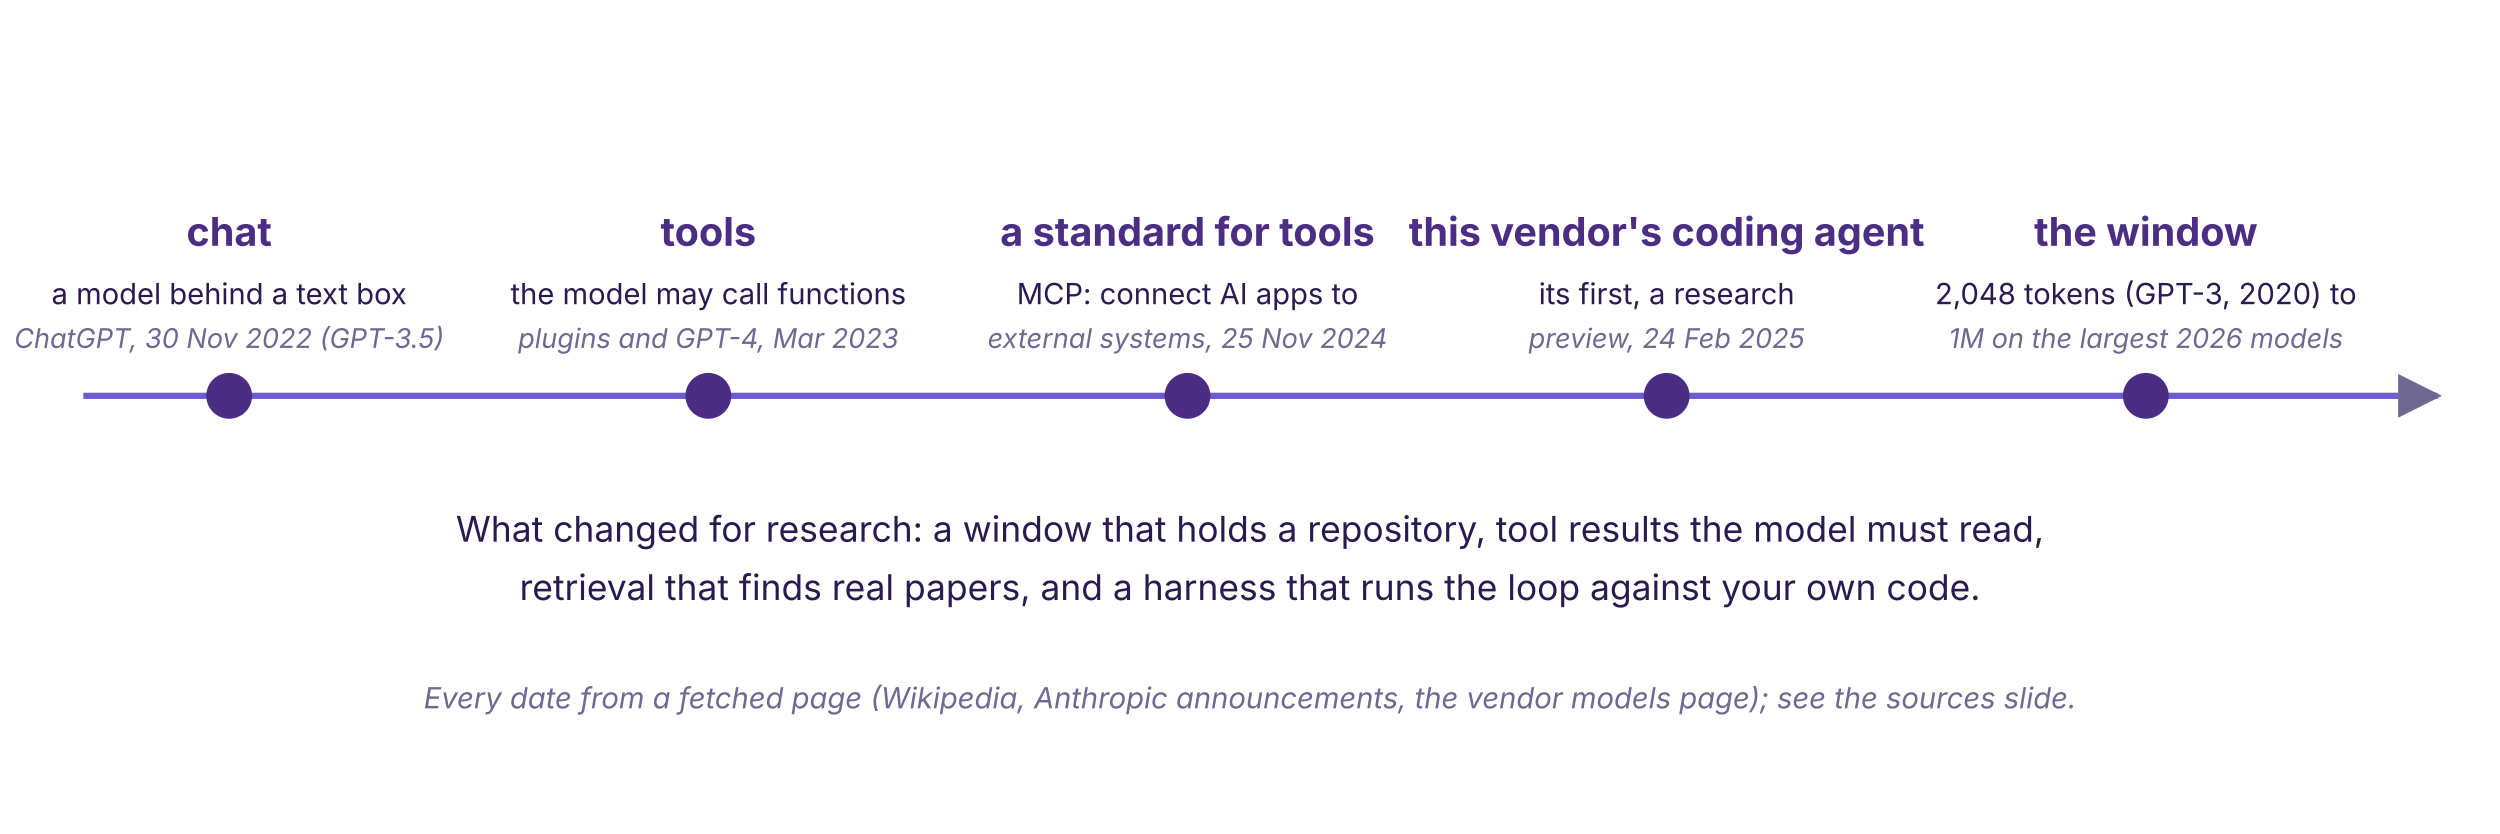
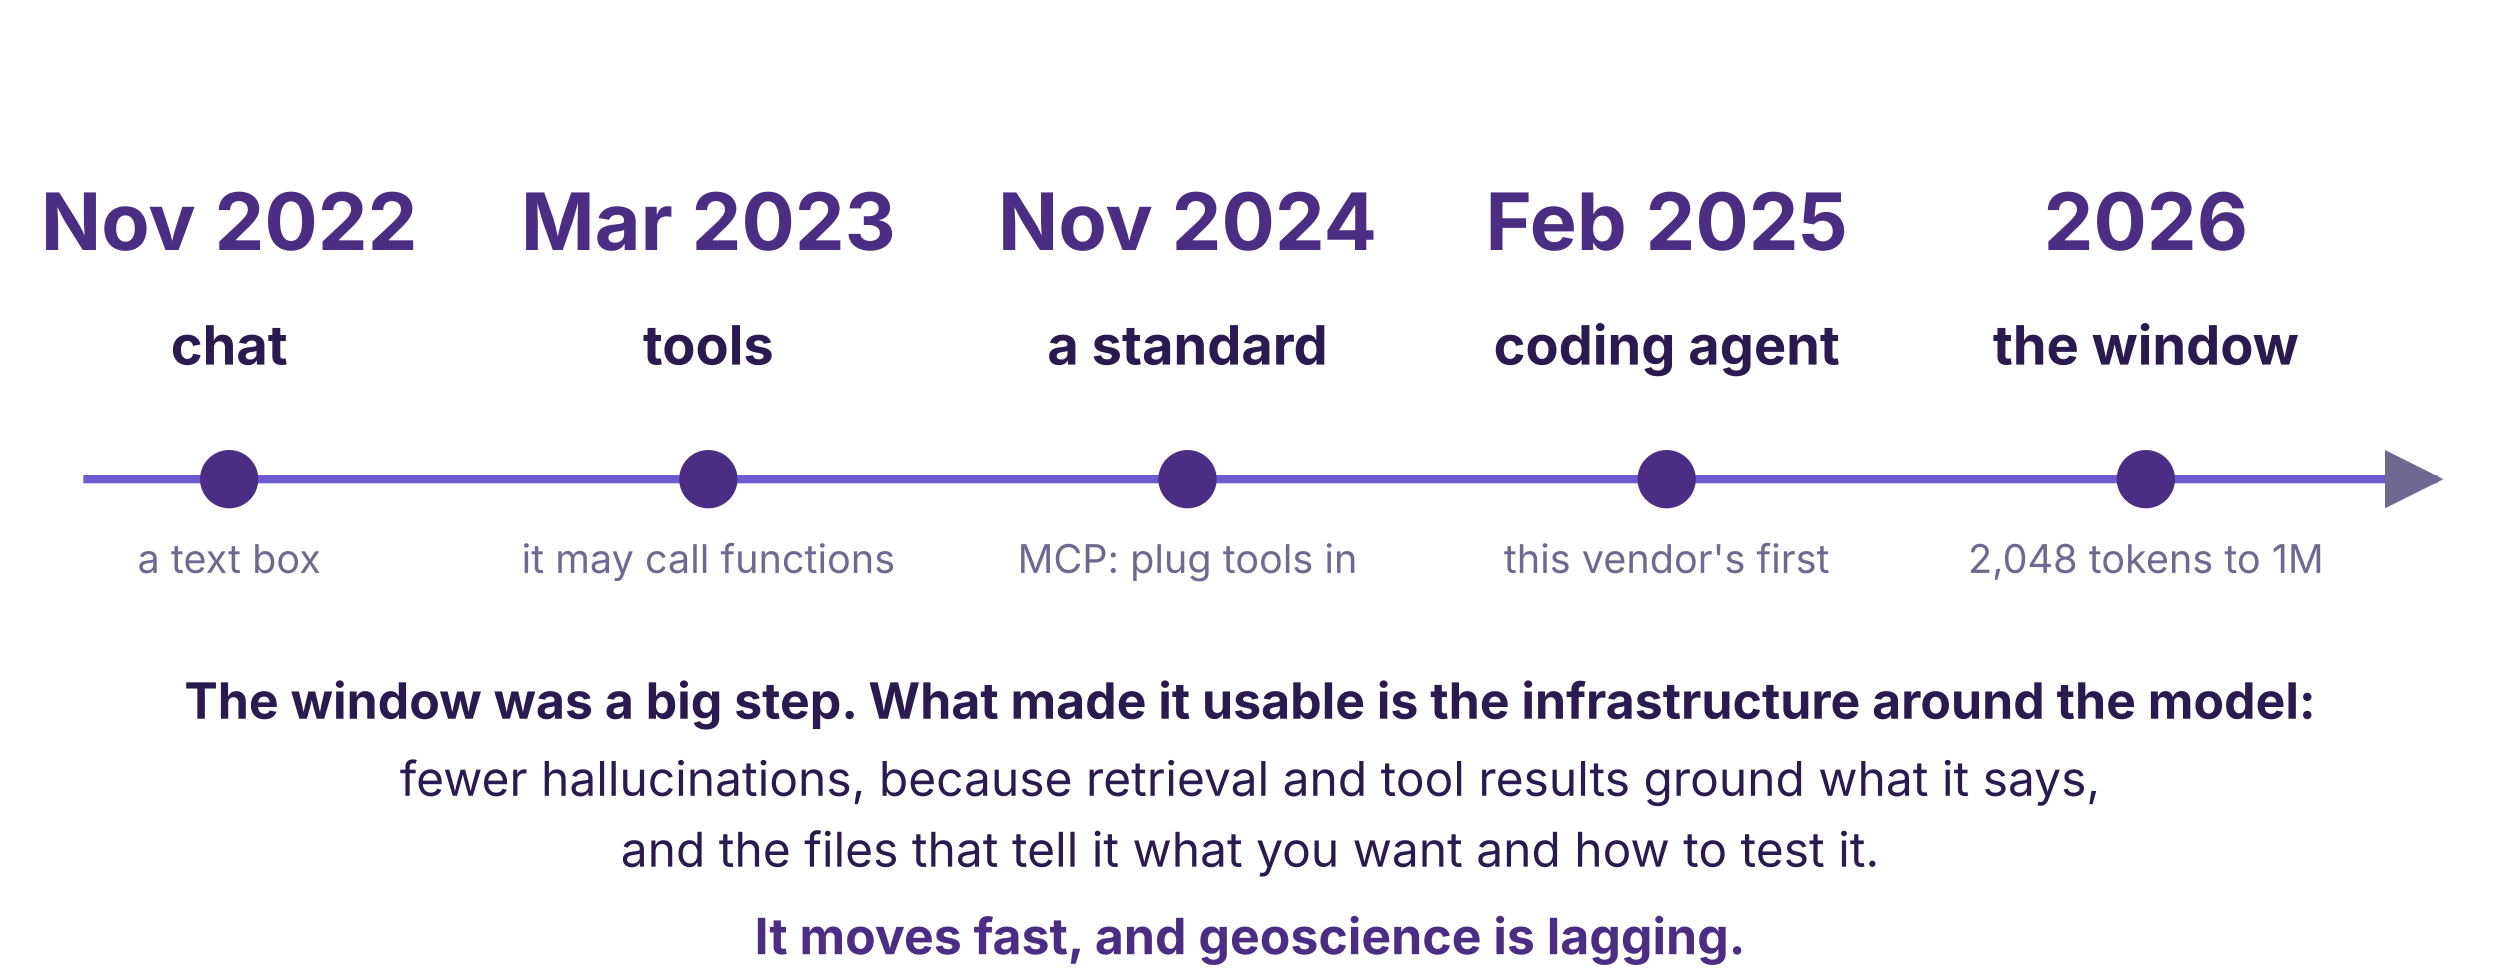
- <svg xmlns="http://www.w3.org/2000/svg" viewBox="0 0 1200 400" width="1200" height="400" font-family="Inter, Helvetica, Arial, sans-serif" font-size="22">
+ <svg xmlns="http://www.w3.org/2000/svg" viewBox="0 0 1200 470" width="1200" height="470" font-family="Inter, Helvetica, Arial, sans-serif" font-size="22">
  <defs>
    <marker id="a-purple" viewBox="0 0 10 10" refX="9" refY="5" markerWidth="7" markerHeight="7" orient="auto-start-reverse">
      <path d="M 0 0 L 10 5 L 0 10 z" fill="#4b2e83" />
    </marker>
    <marker id="a-red" viewBox="0 0 10 10" refX="9" refY="5" markerWidth="7" markerHeight="7" orient="auto-start-reverse">
      <path d="M 0 0 L 10 5 L 0 10 z" fill="#b3402a" />
    </marker>
    <marker id="a-amber" viewBox="0 0 10 10" refX="9" refY="5" markerWidth="7" markerHeight="7" orient="auto-start-reverse">
      <path d="M 0 0 L 10 5 L 0 10 z" fill="#c77d00" />
    </marker>
    <marker id="a-stone" viewBox="0 0 10 10" refX="9" refY="5" markerWidth="7" markerHeight="7" orient="auto-start-reverse">
      <path d="M 0 0 L 10 5 L 0 10 z" fill="#6f6890" />
    </marker>
  </defs>
-   <line x1="40" y1="190" x2="1170" y2="190" stroke="#6d5bd0" stroke-width="3" marker-end="url(#a-stone)" />
-   <circle cx="110" cy="190" r="11" fill="#4b2e83" />
-   <text x="110" y="118" text-anchor="middle" font-size="19" fill="#4b2e83" font-weight="700">chat</text>
-   <text x="110" y="146" text-anchor="middle" font-size="14" fill="#2a1a4f">a model behind a text box</text>
-   <text x="110" y="167" text-anchor="middle" font-size="13" fill="#6f6890" font-style="italic">ChatGPT, 30 Nov 2022 (GPT-3.5)</text>
-   <circle cx="340" cy="190" r="11" fill="#4b2e83" />
-   <text x="340" y="118" text-anchor="middle" font-size="19" fill="#4b2e83" font-weight="700">tools</text>
-   <text x="340" y="146" text-anchor="middle" font-size="14" fill="#2a1a4f">the model may call functions</text>
-   <text x="340" y="167" text-anchor="middle" font-size="13" fill="#6f6890" font-style="italic">plugins and GPT-4, Mar 2023</text>
-   <circle cx="570" cy="190" r="11" fill="#4b2e83" />
-   <text x="570" y="118" text-anchor="middle" font-size="19" fill="#4b2e83" font-weight="700">a standard for tools</text>
-   <text x="570" y="146" text-anchor="middle" font-size="14" fill="#2a1a4f">MCP: connect AI apps to</text>
-   <text x="570" y="167" text-anchor="middle" font-size="13" fill="#6f6890" font-style="italic">external systems, 25 Nov 2024</text>
-   <circle cx="800" cy="190" r="11" fill="#4b2e83" />
-   <text x="800" y="118" text-anchor="middle" font-size="19" fill="#4b2e83" font-weight="700">this vendor's coding agent</text>
-   <text x="800" y="146" text-anchor="middle" font-size="14" fill="#2a1a4f">its first, a research</text>
-   <text x="800" y="167" text-anchor="middle" font-size="13" fill="#6f6890" font-style="italic">preview, 24 Feb 2025</text>
-   <circle cx="1030" cy="190" r="11" fill="#4b2e83" />
-   <text x="1030" y="118" text-anchor="middle" font-size="19" fill="#4b2e83" font-weight="700">the window</text>
-   <text x="1030" y="146" text-anchor="middle" font-size="14" fill="#2a1a4f">2,048 tokens (GPT-3, 2020) to</text>
-   <text x="1030" y="167" text-anchor="middle" font-size="13" fill="#6f6890" font-style="italic">1M on the largest 2026 models</text>
-   <text x="600" y="260" text-anchor="middle" font-size="17" fill="#2a1a4f">What changed for research: a window that holds a repository, tool results the model must read,</text>
-   <text x="600" y="288" text-anchor="middle" font-size="17" fill="#2a1a4f">retrieval that finds real papers, and a harness that runs the loop against your own code.</text>
-   <text x="600" y="340" text-anchor="middle" font-size="14" fill="#6f6890" font-style="italic">Every date from a fetched page (Wikipedia, Anthropic announcements, the vendor models page); see the sources slide.</text>
+   <line x1="40" y1="230" x2="1170" y2="230" stroke="#6d5bd0" stroke-width="4" marker-end="url(#a-stone)" />
+   <circle cx="110" cy="230" r="14" fill="#4b2e83" />
+   <text x="110" y="120" text-anchor="middle" font-size="38" fill="#4b2e83" font-weight="700">Nov 2022</text>
+   <text x="110" y="175" text-anchor="middle" font-size="26" fill="#2a1a4f" font-weight="700">chat</text>
+   <text x="110" y="275" text-anchor="middle" font-size="19" fill="#6f6890">a text box</text>
+   <circle cx="340" cy="230" r="14" fill="#4b2e83" />
+   <text x="340" y="120" text-anchor="middle" font-size="38" fill="#4b2e83" font-weight="700">Mar 2023</text>
+   <text x="340" y="175" text-anchor="middle" font-size="26" fill="#2a1a4f" font-weight="700">tools</text>
+   <text x="340" y="275" text-anchor="middle" font-size="19" fill="#6f6890">it may call functions</text>
+   <circle cx="570" cy="230" r="14" fill="#4b2e83" />
+   <text x="570" y="120" text-anchor="middle" font-size="38" fill="#4b2e83" font-weight="700">Nov 2024</text>
+   <text x="570" y="175" text-anchor="middle" font-size="26" fill="#2a1a4f" font-weight="700">a standard</text>
+   <text x="570" y="275" text-anchor="middle" font-size="19" fill="#6f6890">MCP: plug tools in</text>
+   <circle cx="800" cy="230" r="14" fill="#4b2e83" />
+   <text x="800" y="120" text-anchor="middle" font-size="38" fill="#4b2e83" font-weight="700">Feb 2025</text>
+   <text x="800" y="175" text-anchor="middle" font-size="26" fill="#2a1a4f" font-weight="700">coding agent</text>
+   <text x="800" y="275" text-anchor="middle" font-size="19" fill="#6f6890">this vendor's first</text>
+   <circle cx="1030" cy="230" r="14" fill="#4b2e83" />
+   <text x="1030" y="120" text-anchor="middle" font-size="38" fill="#4b2e83" font-weight="700">2026</text>
+   <text x="1030" y="175" text-anchor="middle" font-size="26" fill="#2a1a4f" font-weight="700">the window</text>
+   <text x="1030" y="275" text-anchor="middle" font-size="19" fill="#6f6890">2,048 tokens to 1M</text>
+   <text x="600" y="345" text-anchor="middle" font-size="24" fill="#2a1a4f" font-weight="700">The window was a big step. What made it usable is the infrastructure around the model:</text>
+   <text x="600" y="382" text-anchor="middle" font-size="23" fill="#2a1a4f">fewer hallucinations, because retrieval and tool results ground what it says,</text>
+   <text x="600" y="416" text-anchor="middle" font-size="23" fill="#2a1a4f">and the files that tell it what you want and how to test it.</text>
+   <text x="600" y="458" text-anchor="middle" font-size="24" fill="#4b2e83" font-weight="700">It moves fast, and geoscience is lagging.</text>
</svg>
